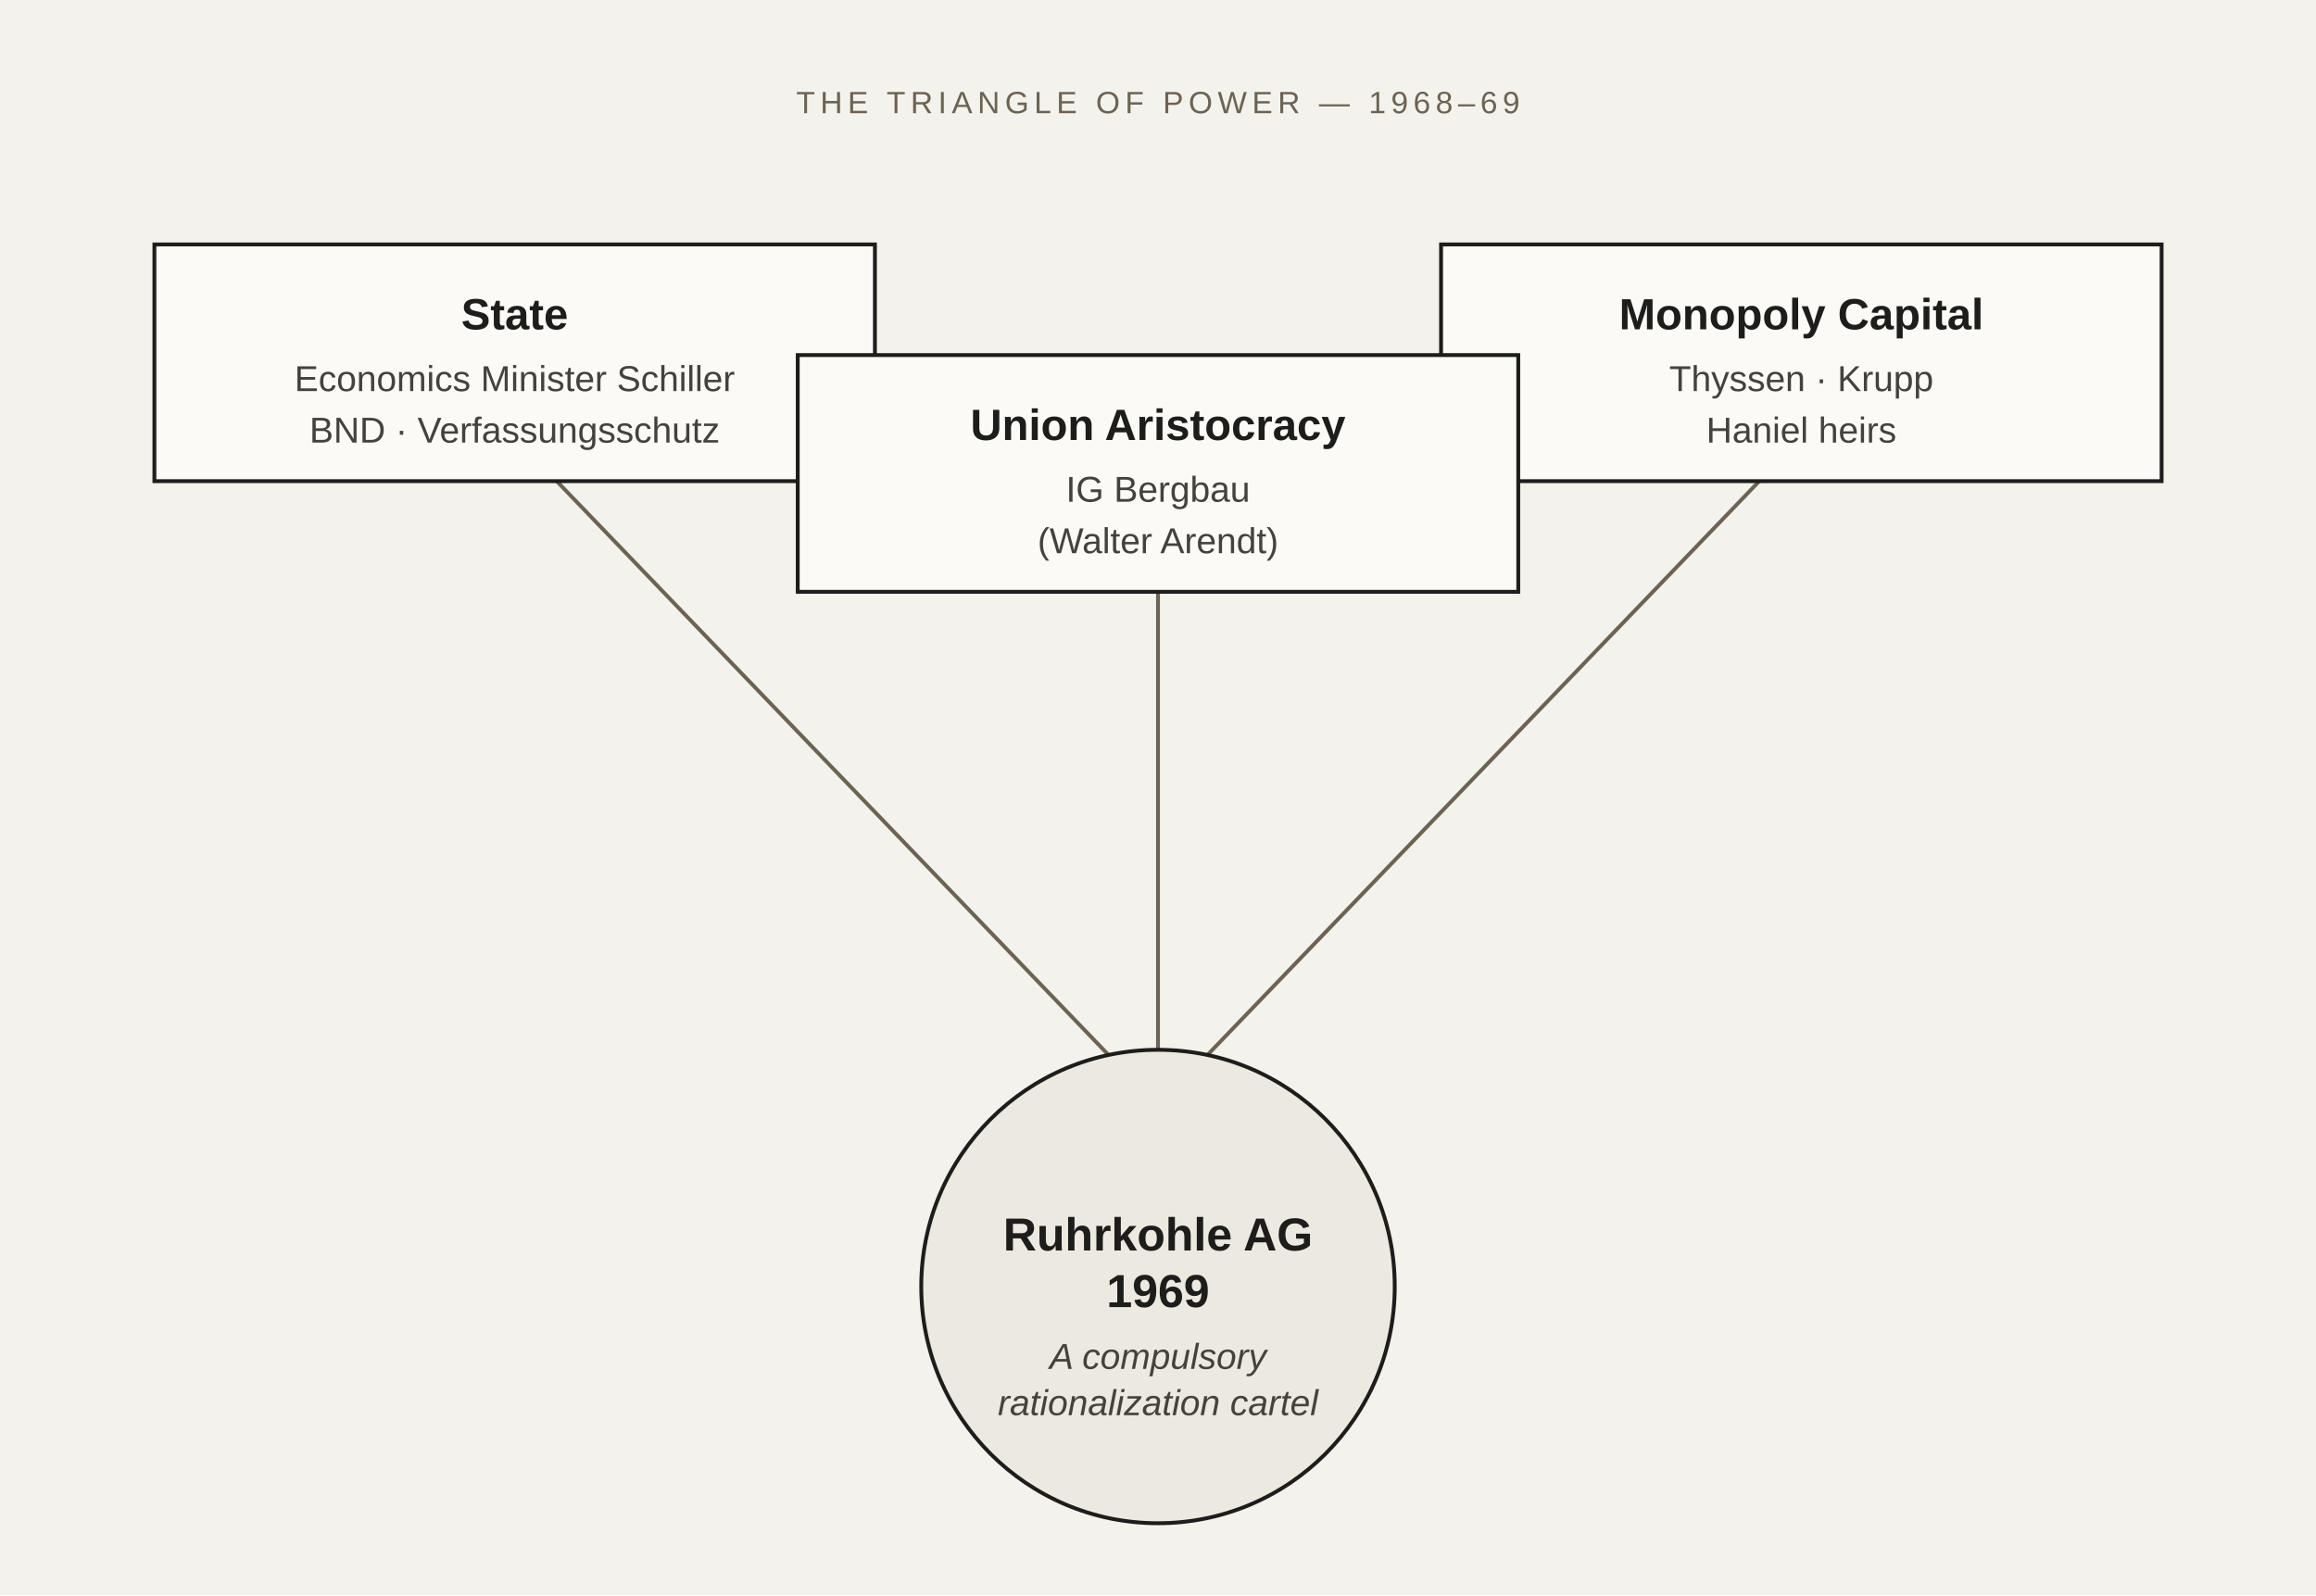
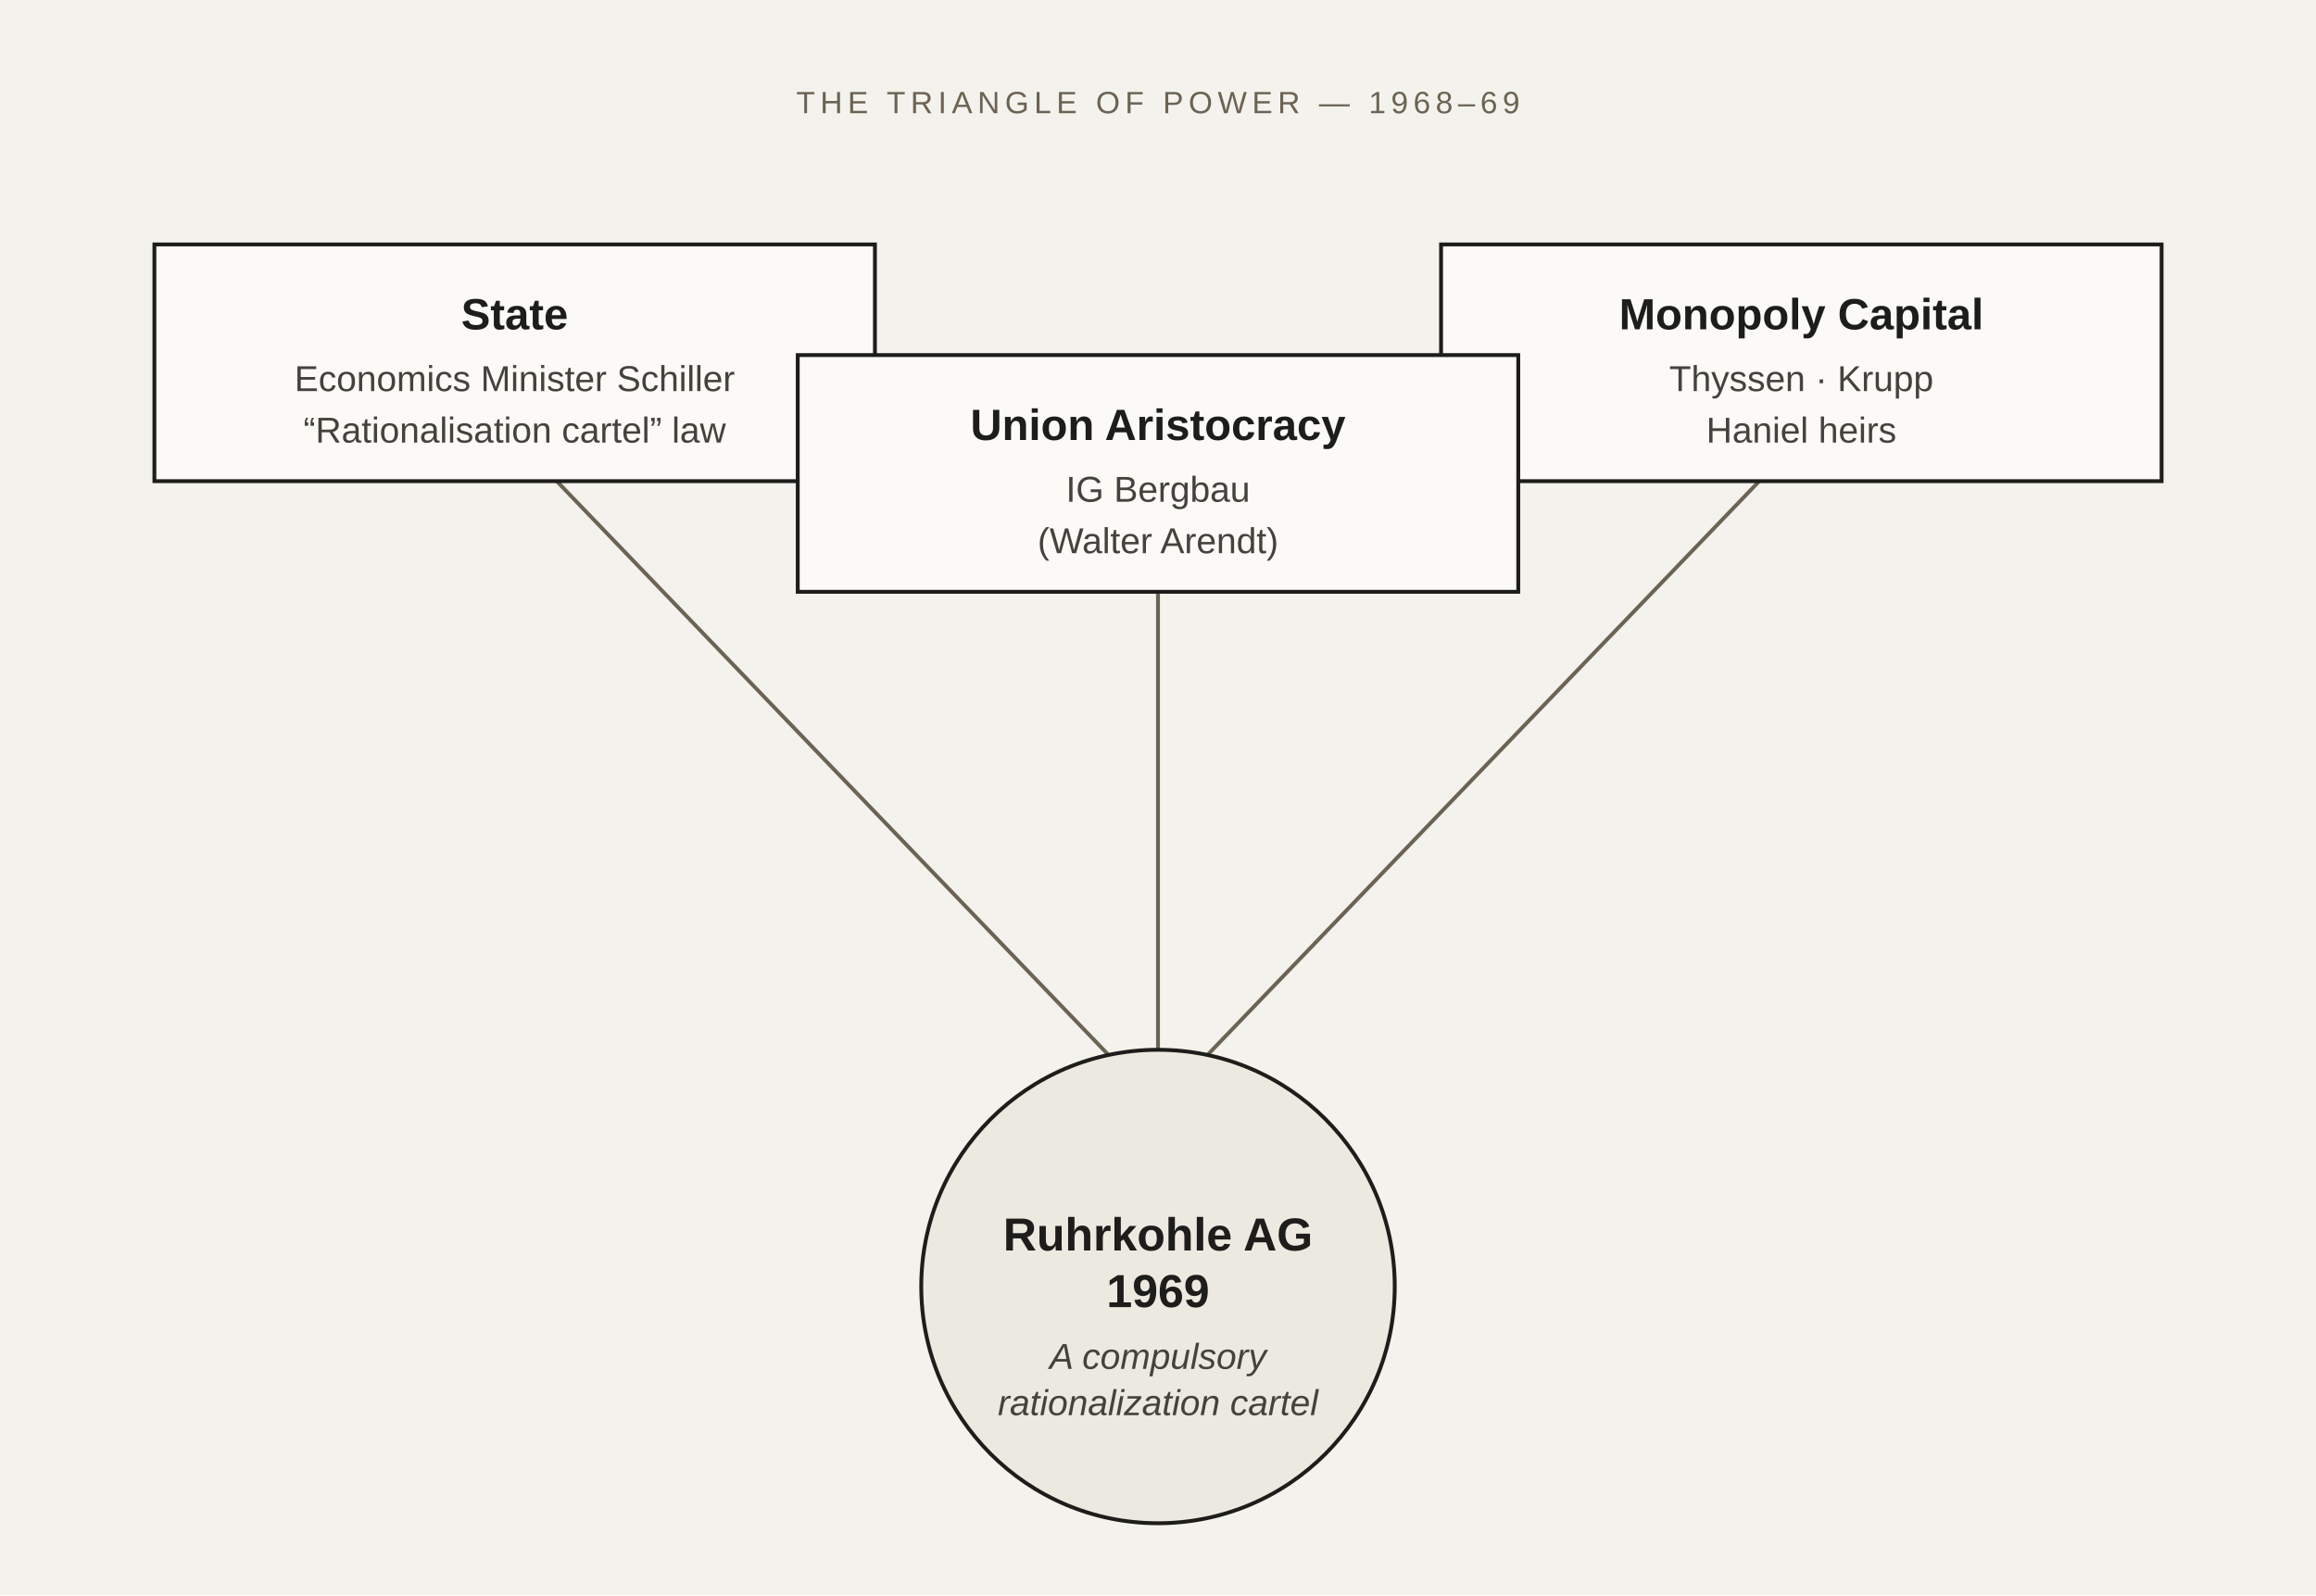
<svg xmlns="http://www.w3.org/2000/svg" viewBox="0 0 900 620" role="img" aria-label="The Triangle of Power: State, Monopoly Capital, and Union Aristocracy converging on Ruhrkohle AG, 1969">
  <style>
    .box   { fill: #fbfaf6; stroke: #1d1d1b; stroke-width: 1.5; }
    .hub    { fill: #ece9e0; stroke: #1d1d1b; stroke-width: 1.5; }
    .ttl    { font-family: "Helvetica Neue", Arial, sans-serif; font-weight: 700;
              font-size: 17px; fill: #1d1d1b; }
    .lbl    { font-family: "Helvetica Neue", Arial, sans-serif; font-size: 14px; fill: #44423d; }
    .hubttl { font-family: "Helvetica Neue", Arial, sans-serif; font-weight: 700;
              font-size: 18px; fill: #1d1d1b; }
    .hubsub { font-family: "Helvetica Neue", Arial, sans-serif; font-style: italic;
              font-size: 14px; fill: #44423d; }
    .conn   { stroke: #6b6353; stroke-width: 1.5; fill: none; }
    .cap    { font-family: "Helvetica Neue", Arial, sans-serif; font-size: 12px;
              letter-spacing: 2px; fill: #6b6353; }
  </style>
  <rect width="900" height="620" fill="#f4f2ec" />
  <text x="450" y="44" text-anchor="middle" class="cap">THE TRIANGLE OF POWER — 1968–69</text>
  <line class="conn" x1="200" y1="170" x2="450" y2="430" />
  <line class="conn" x1="700" y1="170" x2="450" y2="430" />
  <line class="conn" x1="450" y1="230" x2="450" y2="430" />
  <rect class="box" x="60" y="95" width="280" height="92" />
  <text x="200" y="128" text-anchor="middle" class="ttl">State</text>
  <text x="200" y="152" text-anchor="middle" class="lbl">Economics Minister Schiller</text>
-   <text x="200" y="172" text-anchor="middle" class="lbl">BND · Verfassungsschutz</text>
+   <text x="200" y="172" text-anchor="middle" class="lbl">“Rationalisation cartel” law</text>
  <rect class="box" x="560" y="95" width="280" height="92" />
  <text x="700" y="128" text-anchor="middle" class="ttl">Monopoly Capital</text>
  <text x="700" y="152" text-anchor="middle" class="lbl">Thyssen · Krupp</text>
  <text x="700" y="172" text-anchor="middle" class="lbl">Haniel heirs</text>
  <rect class="box" x="310" y="138" width="280" height="92" />
  <text x="450" y="171" text-anchor="middle" class="ttl">Union Aristocracy</text>
  <text x="450" y="195" text-anchor="middle" class="lbl">IG Bergbau</text>
  <text x="450" y="215" text-anchor="middle" class="lbl">(Walter Arendt)</text>
  <circle class="hub" cx="450" cy="500" r="92" />
  <text x="450" y="486" text-anchor="middle" class="hubttl">Ruhrkohle AG</text>
  <text x="450" y="508" text-anchor="middle" class="hubttl">1969</text>
  <text x="450" y="532" text-anchor="middle" class="hubsub">A compulsory</text>
  <text x="450" y="550" text-anchor="middle" class="hubsub">rationalization cartel</text>
</svg>
